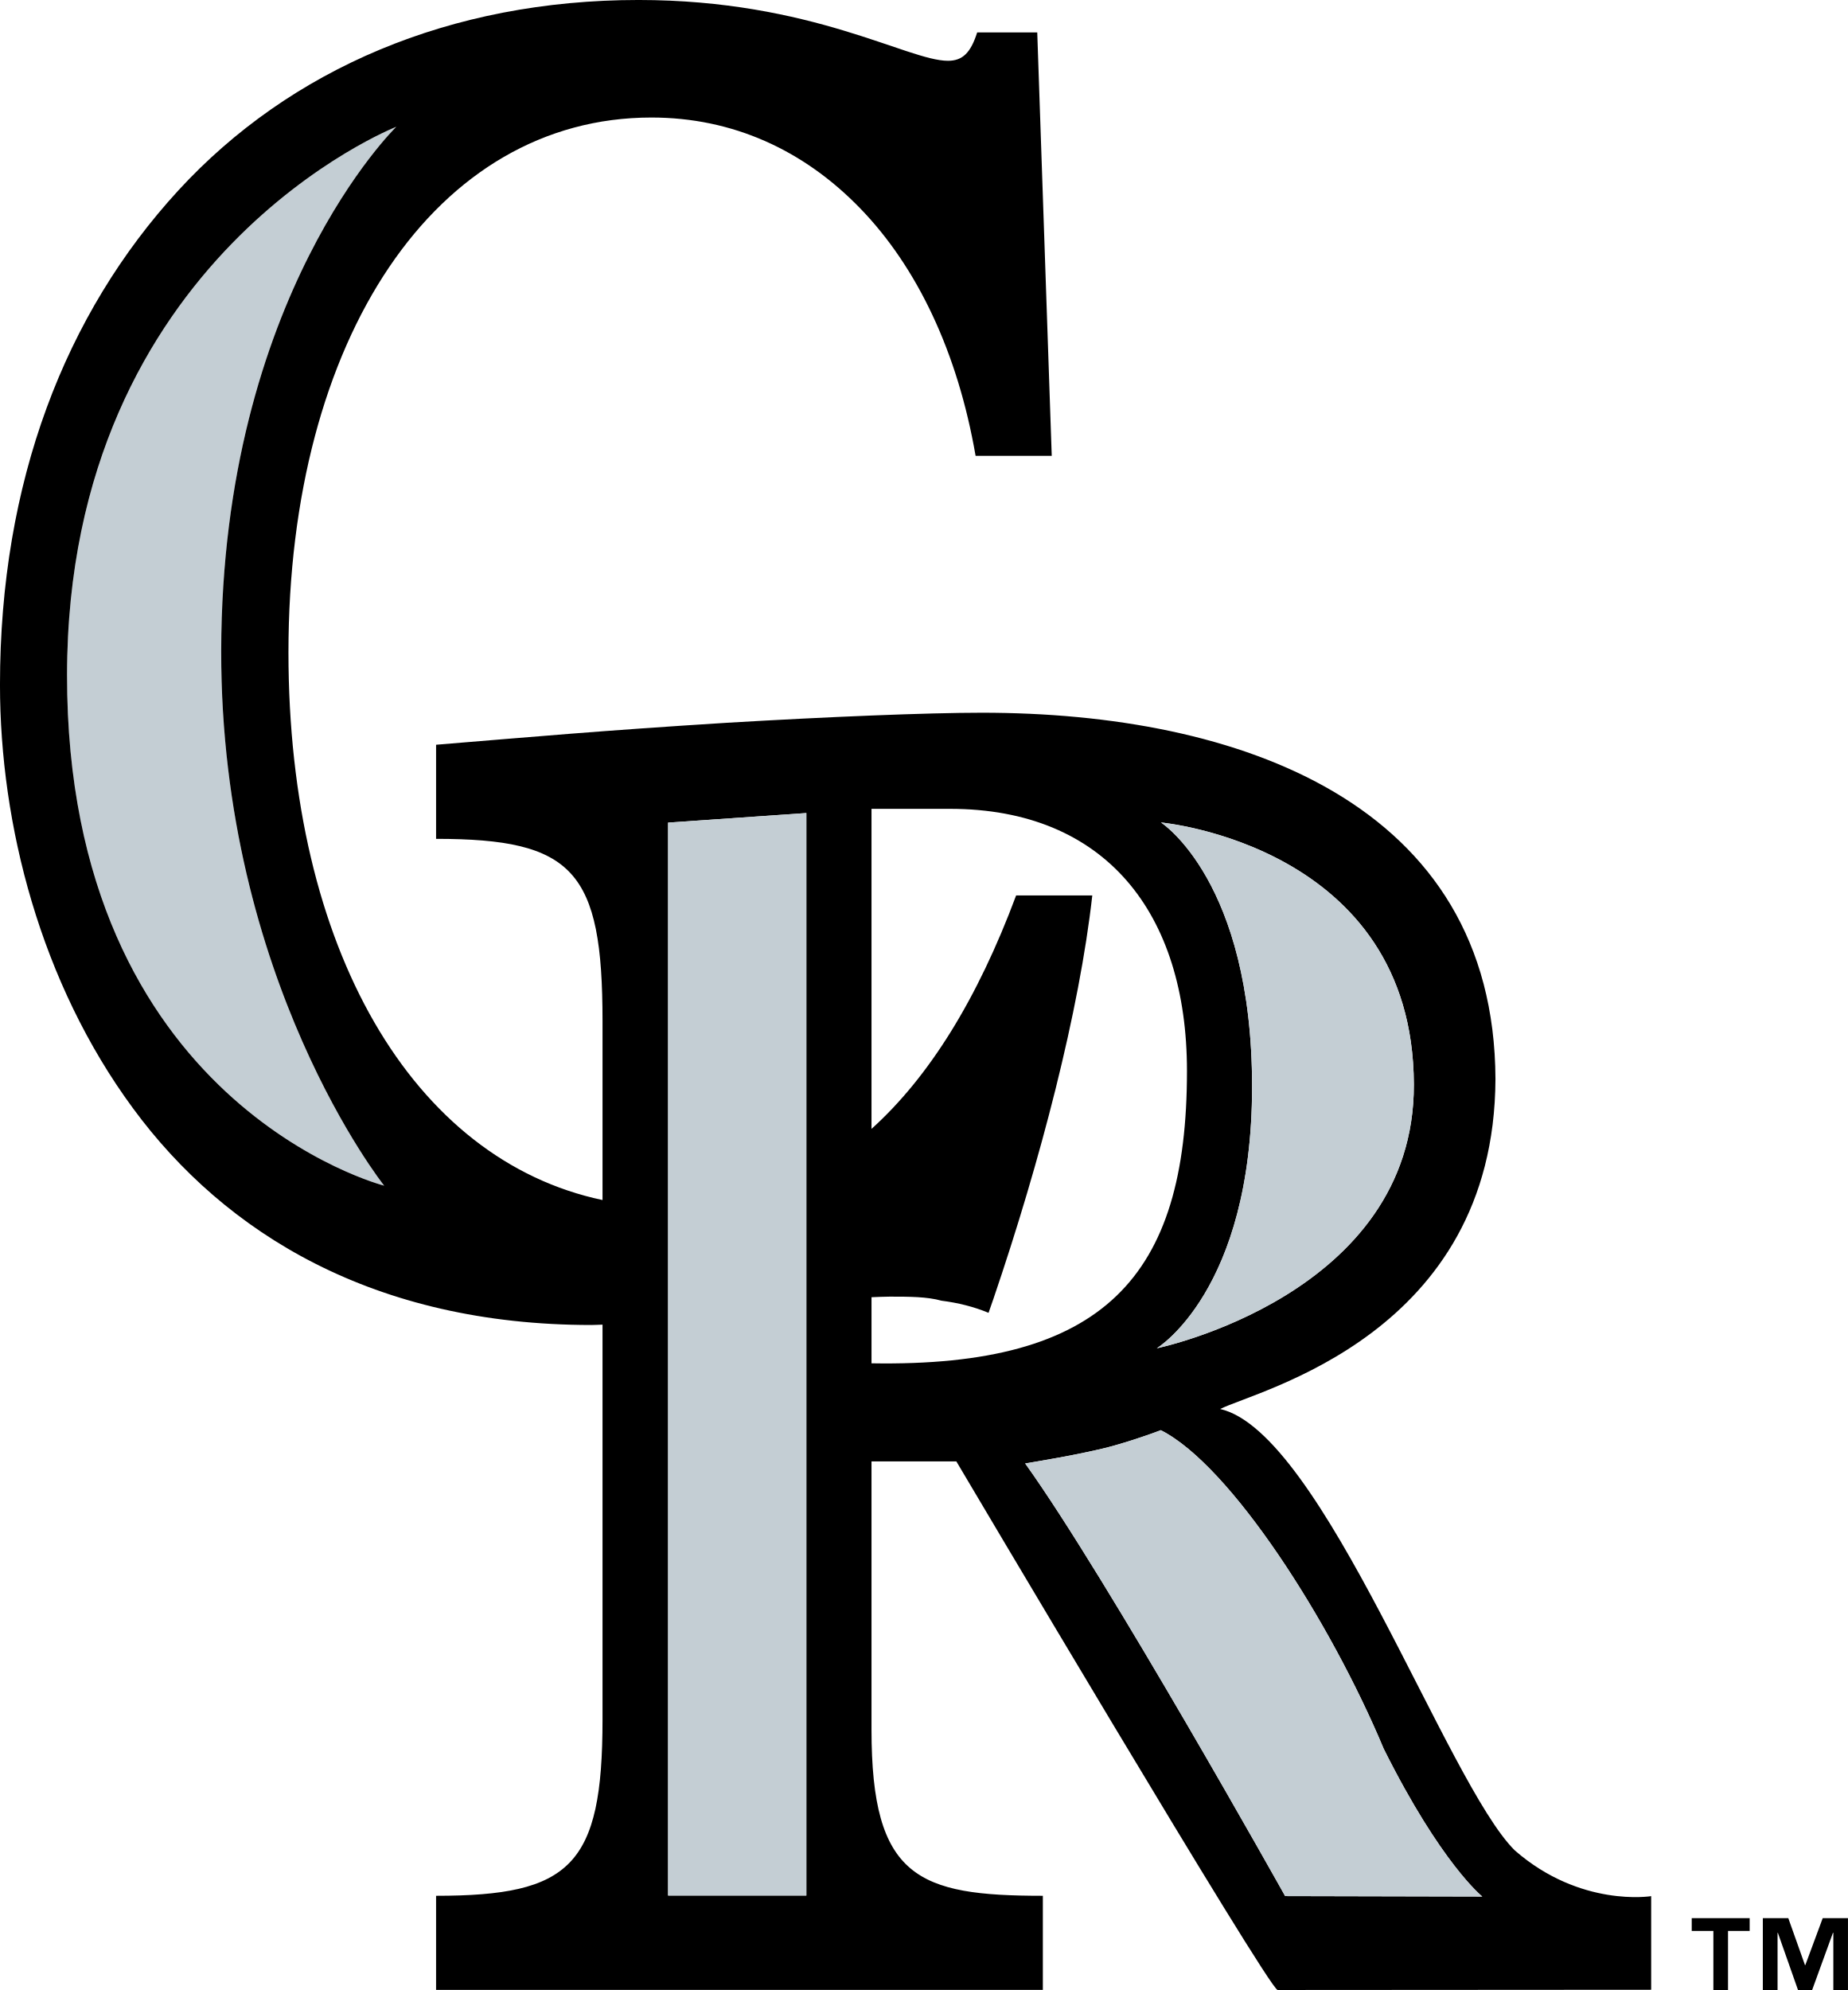
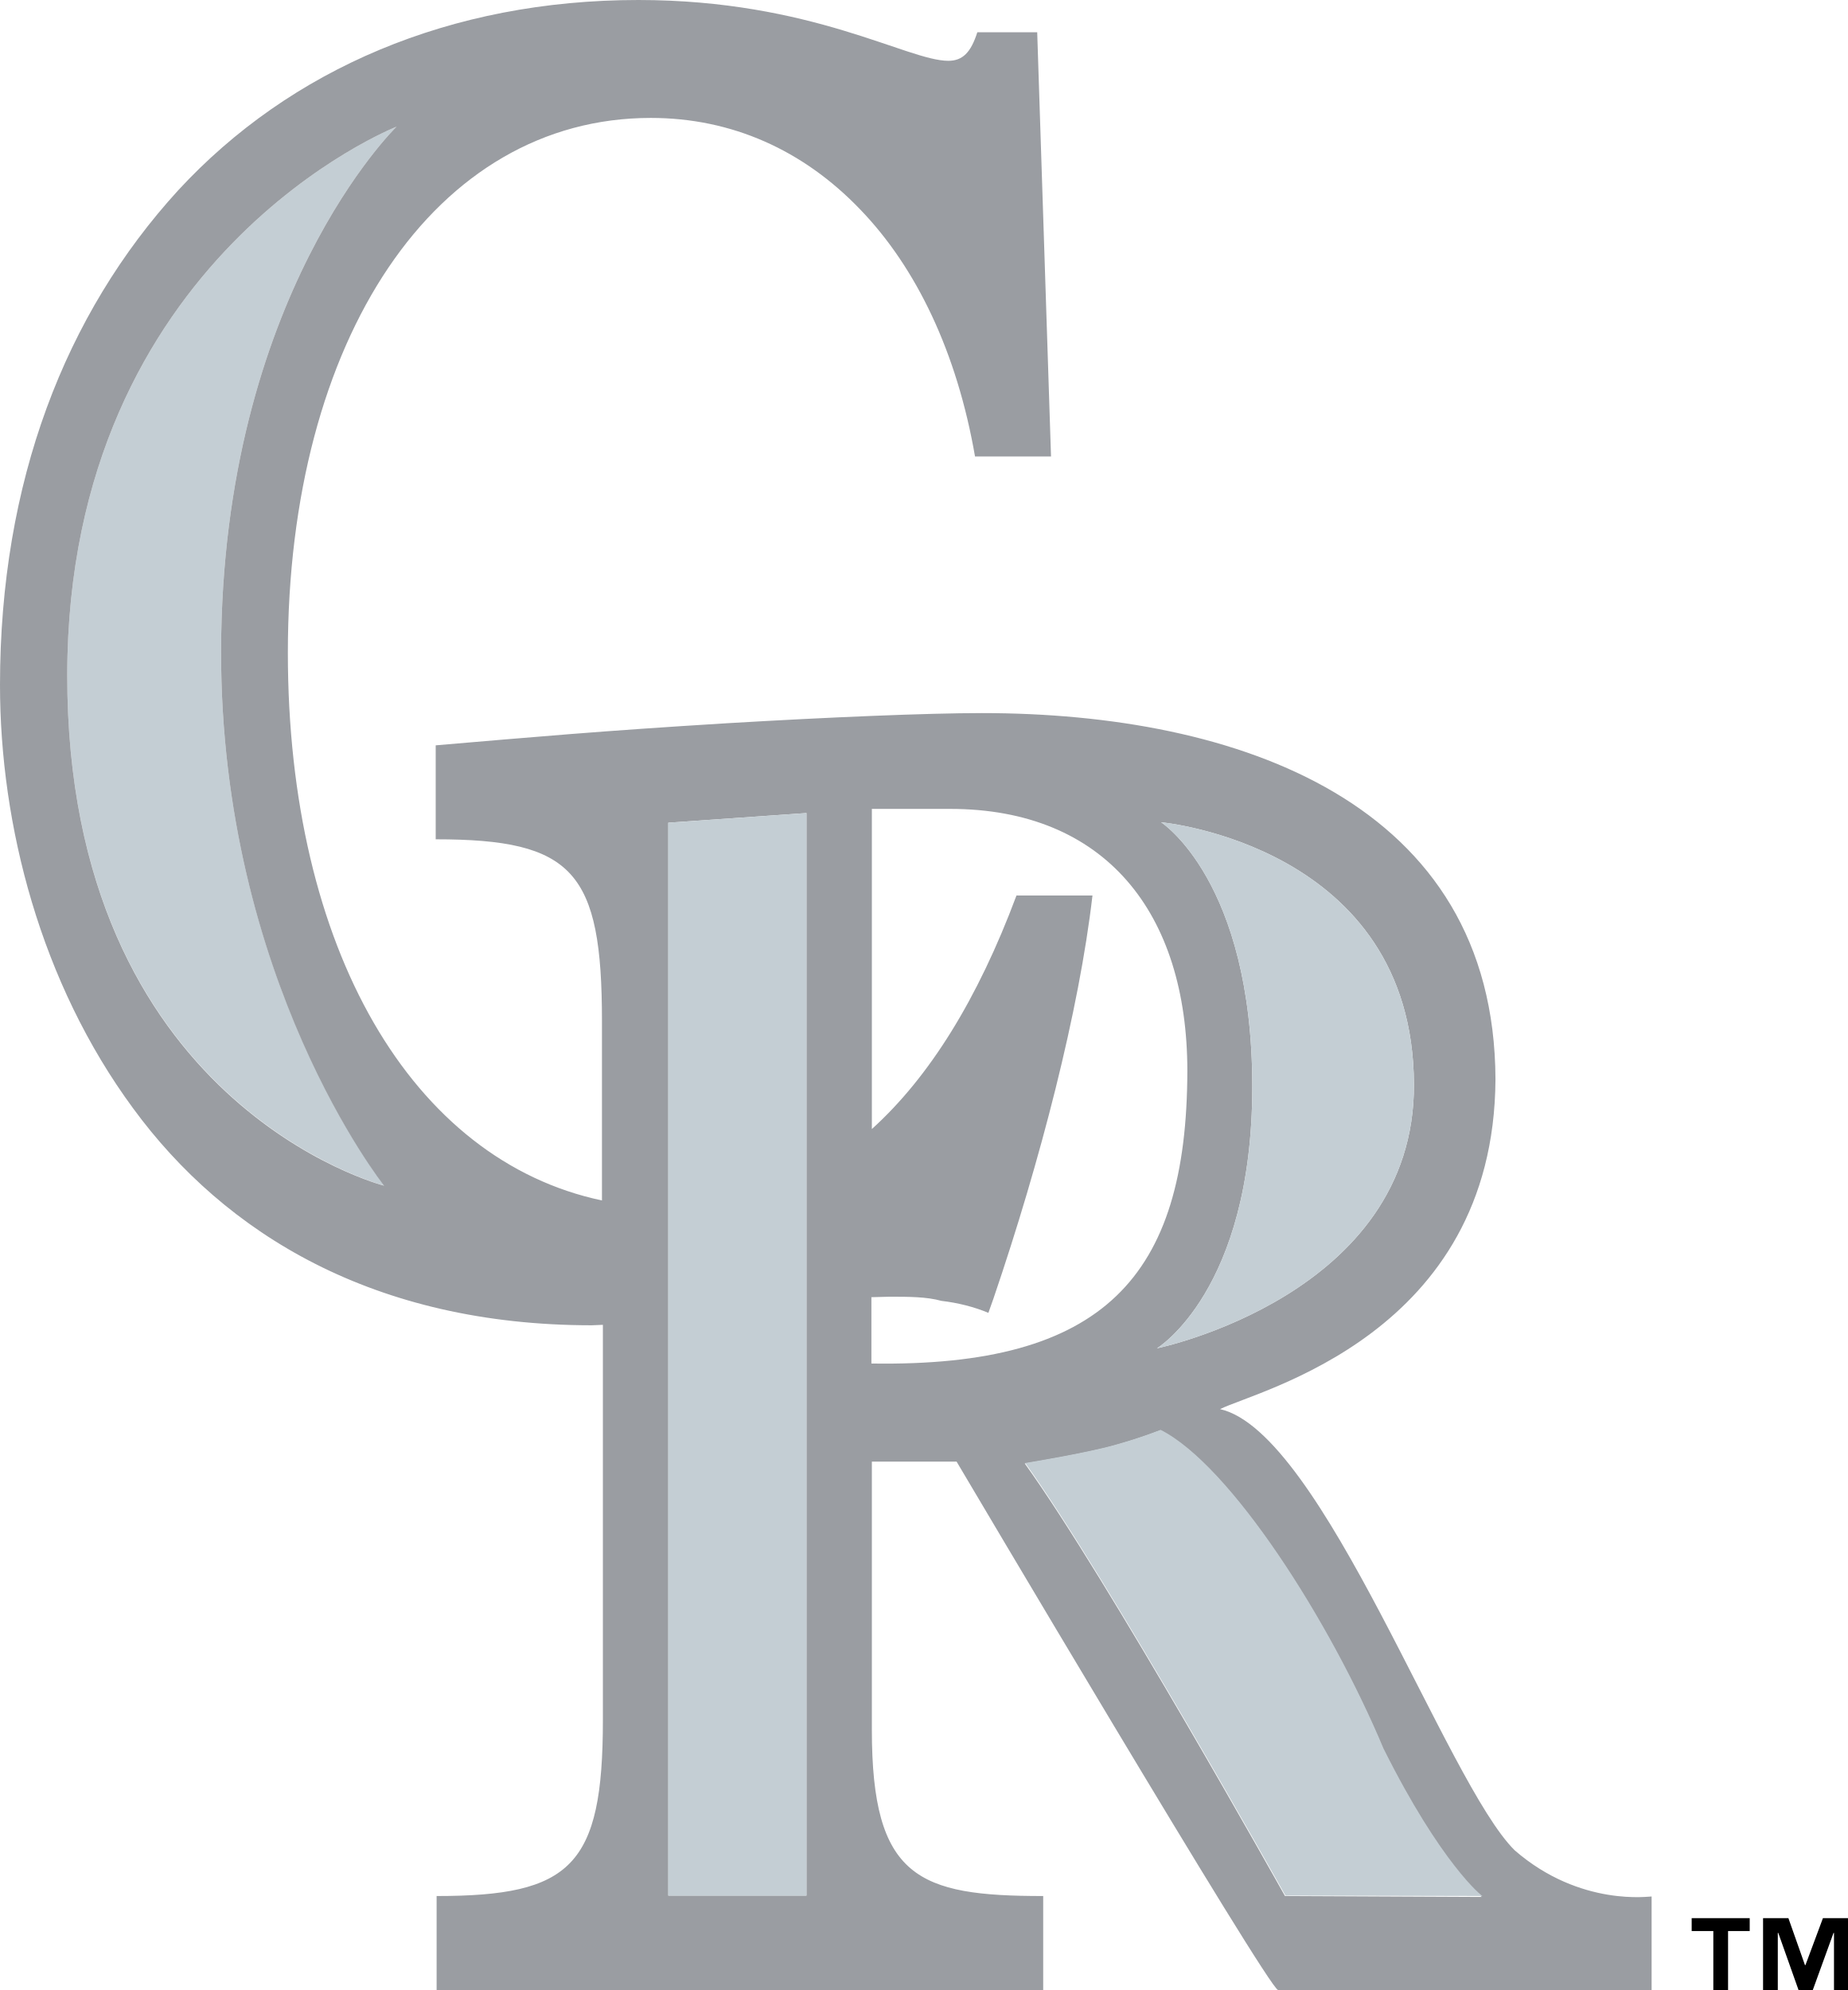
- <svg xmlns="http://www.w3.org/2000/svg" viewBox="-257.569 60.684 401.234 432">
-   <path d="M138.183 477.086l-3.776 10.19h-.076l-3.622-10.19h-5.527v15.598h3.195v-12.41h.07l4.37 12.41h3.07l4.513-12.41h.09v12.41h3.177v-15.598m-33.924 2.777h4.7v12.82h3.178v-12.82h4.702v-2.777h-12.58" />
-   <path d="M-171.518 88.205s-71.425 27.992-71.495 119.01c-.085 93.248 68.863 110.865 68.863 110.865s-35.495-44.578-35.39-116.12c.13-77.035 38.022-113.755 38.022-113.755z" fill="#C4CED4" />
-   <path d="M71.353 462.405c-14.77-14.524-41.727-90.824-64-95.846 8.165-4.105 59.546-16.077 59.775-71.633-.23-60.06-55.855-79.52-111.484-79.52-11.82 0-33.374.876-55.278 2.175-27.81 1.738-42.065 3.042-63.25 4.777v20.428c29.874 0 36.137 6.952 36.137 39.545v38.863c-41.166-8.69-68.193-54.5-68.193-118.89 0-68.17 32.025-116.107 78.813-116.107 17.6 0 33.075 7.036 45.394 19.79 12.327 12.747 21.11 31.224 24.988 53.657h16.532l-3.147-91.925H-45.4c-1.4 4.4-3.154 6.162-6.34 6.162-8.786 0-29.535-13.2-67.19-13.2-40.815 0-75.653 14.958-99.922 41.347-24.638 26.83-38.72 63.336-38.72 107.314 0 30.35 8.792 64.65 28.867 91.92 20.044 27.27 52.428 47.06 99.56 47.06.814 0 1.588-.062 2.397-.078v85.752c0 31.72-6.95 38.237-36.137 38.237v20.433h131.742v-20.433c-27.12 0-37.203-3.906-37.203-36.063v-58.235h18.422s67.91 114.755 69.757 114.747c4.808-.016 81.103-.05 81.103-.05V472.31c.003 0-15.327 2.518-29.583-9.907zm-314.367-255.19c.07-91.02 71.495-119.01 71.495-119.01s-37.89 36.72-38.022 113.755c-.105 71.543 35.39 116.12 35.39 116.12s-68.947-17.617-68.862-110.865zM-82.49 472.173h-30.022v-232.91l30.02-2.077v234.987zm131.9-176.075c.152 45.753-55.815 57.28-55.815 57.28s20.675-12.46 20.69-56.766c.024-44.73-19.783-57.38-19.783-57.38s54.756 4.937 54.91 56.866zm-117.754 60.546V342.29c1.32-.046 2.657-.124 3.944-.124 4.24 0 8.1 0 11.26.883 3.517.435 7.054 1.313 10.207 2.632l1.07-3.073c10.19-29.906 18.645-62.453 21.453-87.534h-16.536c-8.406 22.538-18.904 39.412-31.4 50.677v-69.48h17.03c33.718 0 51.464 22.592 51.464 56.916 0 44.767-18.067 64.32-68.492 63.454zm89.81 115.653s-38.673-69.154-56.45-93.924c0 0 13.047-2.066 19.414-3.902 5.804-1.648 10.032-3.317 10.032-3.317 15.158 7.628 36.826 41.477 48.402 69.16 12.475 24.978 21.402 32.08 21.402 32.08l-42.8-.096z" />
-   <path fill="#C4CED4" d="M-112.513 472.173h30.022V237.186l-30.023 2.077m126.799 57.349c-.016 44.305-20.69 56.765-20.69 56.765s55.967-11.526 55.815-57.28C49.258 244.17-5.5 239.233-5.5 239.233s19.808 12.65 19.785 57.38zm28.579 143.702C31.288 412.63 9.62 378.78-5.538 371.154c0 0-4.23 1.668-10.032 3.317-6.367 1.837-19.414 3.903-19.414 3.903 17.777 24.77 56.45 93.924 56.45 93.924l42.8.097s-8.928-7.102-21.402-32.08z" />
+ <svg xmlns="http://www.w3.org/2000/svg" version="1.1" id="Layer_1" x="0px" y="0px" viewBox="0 0 401.2 432" style="enable-background:new 0 0 401.2 432;" xml:space="preserve">
+   <style type="text/css">
+ 	.st0{fill:#C4CED4;}
+ 	.st1{fill:#9A9DA2;}
+ </style>
+   <path d="M395.8,416.4l-3.8,10.2h-0.1l-3.6-10.2h-5.5V432h3.2v-12.4h0.1l4.4,12.4h3.1l4.5-12.4h0.1V432h3.2v-15.6 M367.3,419.2h4.7  V432h3.2v-12.8h4.7v-2.8h-12.6" />
+   <path class="st0" d="M86.1,27.5c0,0-71.4,28-71.5,119c-0.1,93.2,68.9,110.9,68.9,110.9S47.9,212.8,48,141.3  C48.2,64.2,86.1,27.5,86.1,27.5L86.1,27.5z" />
+   <path class="st1" d="M328.9,401.7c-14.8-14.5-41.7-90.8-64-95.8c8.2-4.1,59.5-16.1,59.8-71.6c-0.2-60.1-55.9-79.5-111.5-79.5  c-11.8,0-33.4,0.9-55.3,2.2c-27.8,1.7-42.1,3-63.3,4.8v20.4c29.9,0,36.1,7,36.1,39.5v38.9c-41.2-8.7-68.2-54.5-68.2-118.9  c0-68.2,32-116.1,78.8-116.1c17.6,0,33.1,7,45.4,19.8c12.3,12.7,21.1,31.2,25,53.7h16.5L225.2,7h-13c-1.4,4.4-3.2,6.2-6.3,6.2  C197,13.2,176.3,0,138.6,0C97.8,0,63,15,38.7,41.3C14.1,68.2,0,104.7,0,148.7c0,30.4,8.8,64.6,28.9,91.9  c20,27.3,52.4,47.1,99.6,47.1c0.8,0,1.6-0.1,2.4-0.1v85.8c0,31.7-6.9,38.2-36.1,38.2V432h131.7v-20.4c-27.1,0-37.2-3.9-37.2-36.1  v-58.2h18.4c0,0,67.9,114.8,69.8,114.7c4.8,0,81.1,0,81.1,0v-20.3C358.5,411.6,343.2,414.1,328.9,401.7L328.9,401.7z M14.6,146.5  c0.1-91,71.5-119,71.5-119S48.2,64.2,48,141.3c-0.1,71.5,35.4,116.1,35.4,116.1S14.5,239.8,14.6,146.5L14.6,146.5z M175.1,411.5h-30  V178.6l30-2.1L175.1,411.5L175.1,411.5z M307,235.4c0.2,45.8-55.8,57.3-55.8,57.3s20.7-12.5,20.7-56.8c0-44.7-19.8-57.4-19.8-57.4  S306.8,183.5,307,235.4L307,235.4z M189.2,296v-14.4c1.3,0,2.7-0.1,3.9-0.1c4.2,0,8.1,0,11.3,0.9c3.5,0.4,7.1,1.3,10.2,2.6l1.1-3.1  c10.2-29.9,18.6-62.5,21.5-87.5h-16.5c-8.4,22.5-18.9,39.4-31.4,50.7v-69.5h17c33.7,0,51.5,22.6,51.5,56.9  C257.7,277.3,239.6,296.8,189.2,296L189.2,296z M279,411.6c0,0-38.7-69.2-56.5-93.9c0,0,13-2.1,19.4-3.9c5.8-1.6,10-3.3,10-3.3  c15.2,7.6,36.8,41.5,48.4,69.2c12.5,25,21.4,32.1,21.4,32.1L279,411.6L279,411.6z" />
+   <path class="st0" d="M145.1,411.5h30v-235l-30,2.1 M271.9,235.9c0,44.3-20.7,56.8-20.7,56.8s56-11.5,55.8-57.3  c-0.2-51.9-54.9-56.9-54.9-56.9S271.9,191.2,271.9,235.9L271.9,235.9z M300.4,379.6c-11.6-27.7-33.2-61.5-48.4-69.2  c0,0-4.2,1.7-10,3.3c-6.4,1.8-19.4,3.9-19.4,3.9c17.8,24.8,56.5,93.9,56.5,93.9l42.8,0.1C321.8,411.7,312.9,404.6,300.4,379.6  L300.4,379.6z" />
</svg>
